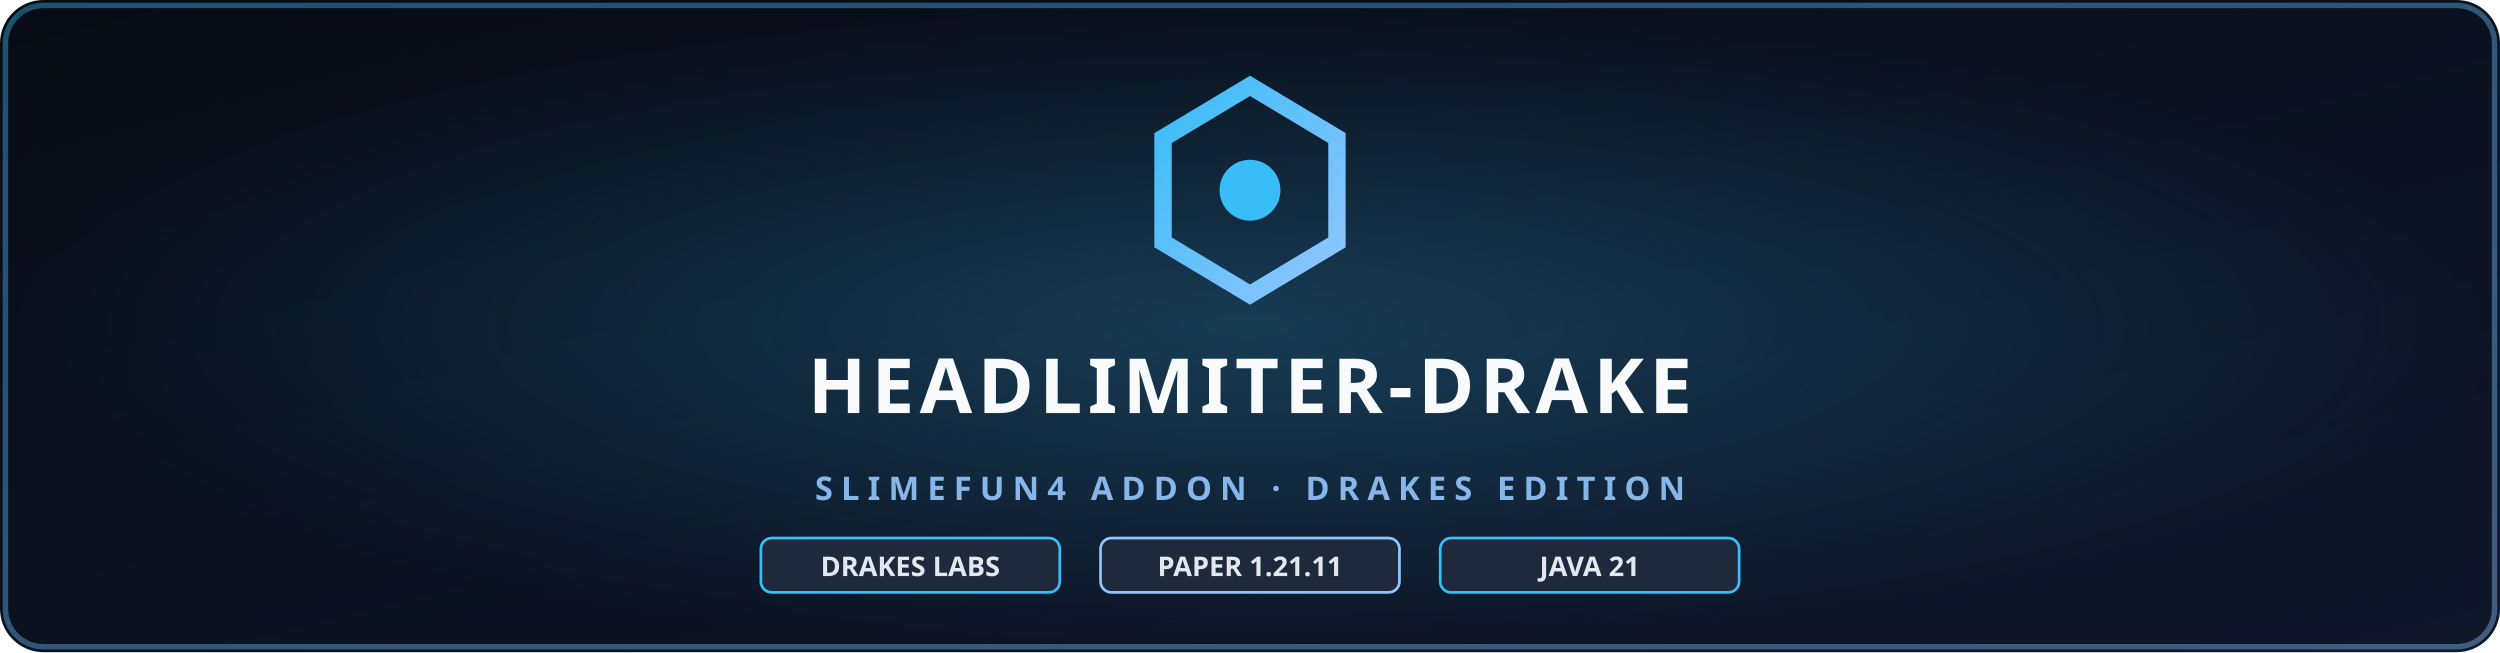
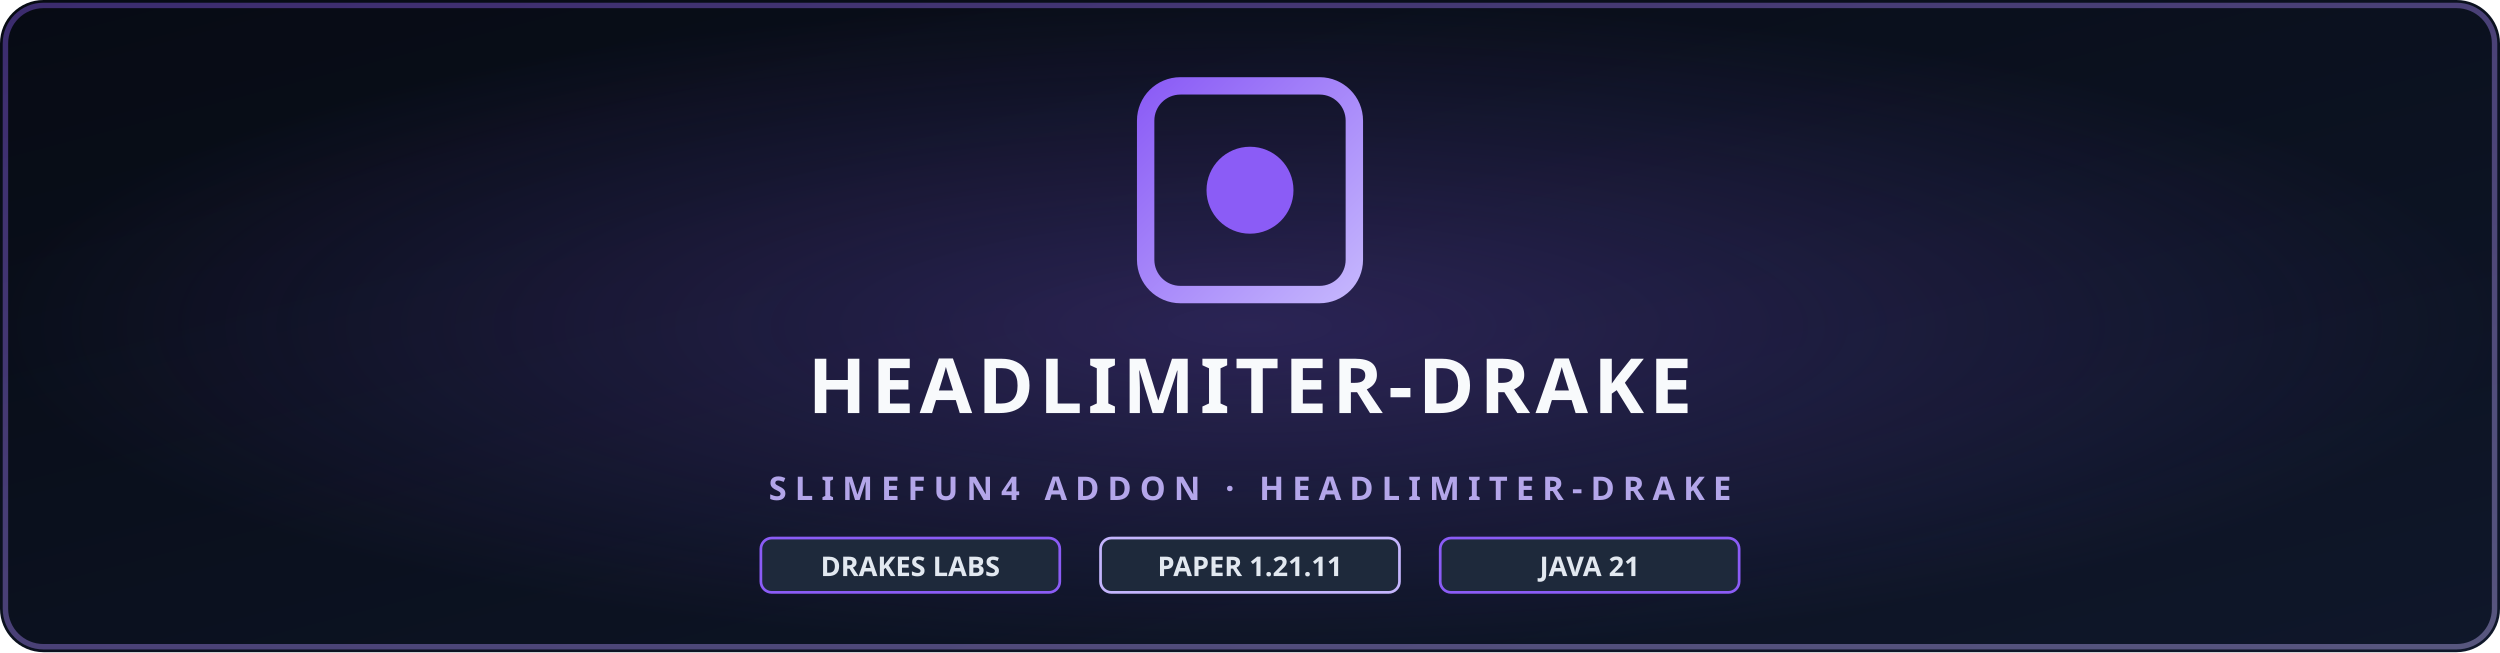
<svg xmlns="http://www.w3.org/2000/svg" viewBox="0 0 920 240" width="920" height="240" role="img" aria-label="HeadLimiter-drake Banner">
  <defs>
    <linearGradient id="bFondo" x1="0" y1="0" x2="1" y2="1">
      <stop offset="0%" stop-color="#070B14" />
      <stop offset="100%" stop-color="#0F172A" />
    </linearGradient>
    <linearGradient id="acG" x1="0" y1="0" x2="1" y2="1">
-       <stop offset="0%" stop-color="#38BDF8" />
-       <stop offset="100%" stop-color="#93C5FD" />
+       <stop offset="0%" stop-color="#8B5CF6" />
+       <stop offset="100%" stop-color="#C4B5FD" />
    </linearGradient>
    <radialGradient id="bHalo" cx="50%" cy="50%" r="50%">
-       <stop offset="0%" stop-color="#38BDF8" stop-opacity="0.25" />
-       <stop offset="100%" stop-color="#38BDF8" stop-opacity="0" />
+       <stop offset="0%" stop-color="#8B5CF6" stop-opacity="0.25" />
+       <stop offset="100%" stop-color="#8B5CF6" stop-opacity="0" />
    </radialGradient>
  </defs>
  <rect width="920" height="240" rx="16" fill="url(#bFondo)" />
  <rect width="920" height="240" rx="16" fill="url(#bHalo)" />
  <rect x="2" y="2" width="916" height="236" rx="14" fill="none" stroke="url(#acG)" stroke-width="2" opacity="0.4" />
  <g transform="translate(460,70) scale(1.6)">
-     <polygon points="0,-24 20,-12 20,12 0,24 -20,12 -20,-12" fill="none" stroke="url(#acG)" stroke-width="4" />
-     <circle cx="0" cy="0" r="7" fill="#38BDF8" />
+     <rect x="-24" y="-24" width="48" height="48" rx="8" fill="none" stroke="url(#acG)" stroke-width="4" />
+     <circle cx="0" cy="0" r="10" fill="#8B5CF6" />
  </g>
  <text x="460" y="152" text-anchor="middle" font-family="'Segoe UI', system-ui, -apple-system, sans-serif" font-weight="900" font-size="28" fill="#F8FAFC" letter-spacing="2">
    HEADLIMITER-DRAKE
  </text>
-   <text x="460" y="184" text-anchor="middle" font-family="'Segoe UI', system-ui, -apple-system, sans-serif" font-weight="700" font-size="12" fill="#93C5FD" letter-spacing="3" opacity="0.9">
-     SLIMEFUN4 ADDON · DRAKES EDITION
+   <text x="460" y="184" text-anchor="middle" font-family="'Segoe UI', system-ui, -apple-system, sans-serif" font-weight="700" font-size="12" fill="#C4B5FD" letter-spacing="3" opacity="0.9">
+     SLIMEFUN4 ADDON · HEADLIMITER-DRAKE
  </text>
  <g transform="translate(460, 210)">
-     <rect x="-180" y="-12" width="110" height="20" rx="4" fill="#1E293B" stroke="#38BDF8" stroke-width="1" />
+     <rect x="-180" y="-12" width="110" height="20" rx="4" fill="#1E293B" stroke="#8B5CF6" stroke-width="1" />
    <text x="-125" y="2" text-anchor="middle" font-family="sans-serif" font-size="10" font-weight="700" fill="#E2E8F0">DRAKES LABS</text>
-     <rect x="-55" y="-12" width="110" height="20" rx="4" fill="#1E293B" stroke="#93C5FD" stroke-width="1" />
+     <rect x="-55" y="-12" width="110" height="20" rx="4" fill="#1E293B" stroke="#C4B5FD" stroke-width="1" />
    <text x="0" y="2" text-anchor="middle" font-family="sans-serif" font-size="10" font-weight="700" fill="#E2E8F0">PAPER 1.21.11</text>
-     <rect x="70" y="-12" width="110" height="20" rx="4" fill="#1E293B" stroke="#38BDF8" stroke-width="1" />
+     <rect x="70" y="-12" width="110" height="20" rx="4" fill="#1E293B" stroke="#8B5CF6" stroke-width="1" />
    <text x="125" y="2" text-anchor="middle" font-family="sans-serif" font-size="10" font-weight="700" fill="#E2E8F0">JAVA 21</text>
  </g>
</svg>
